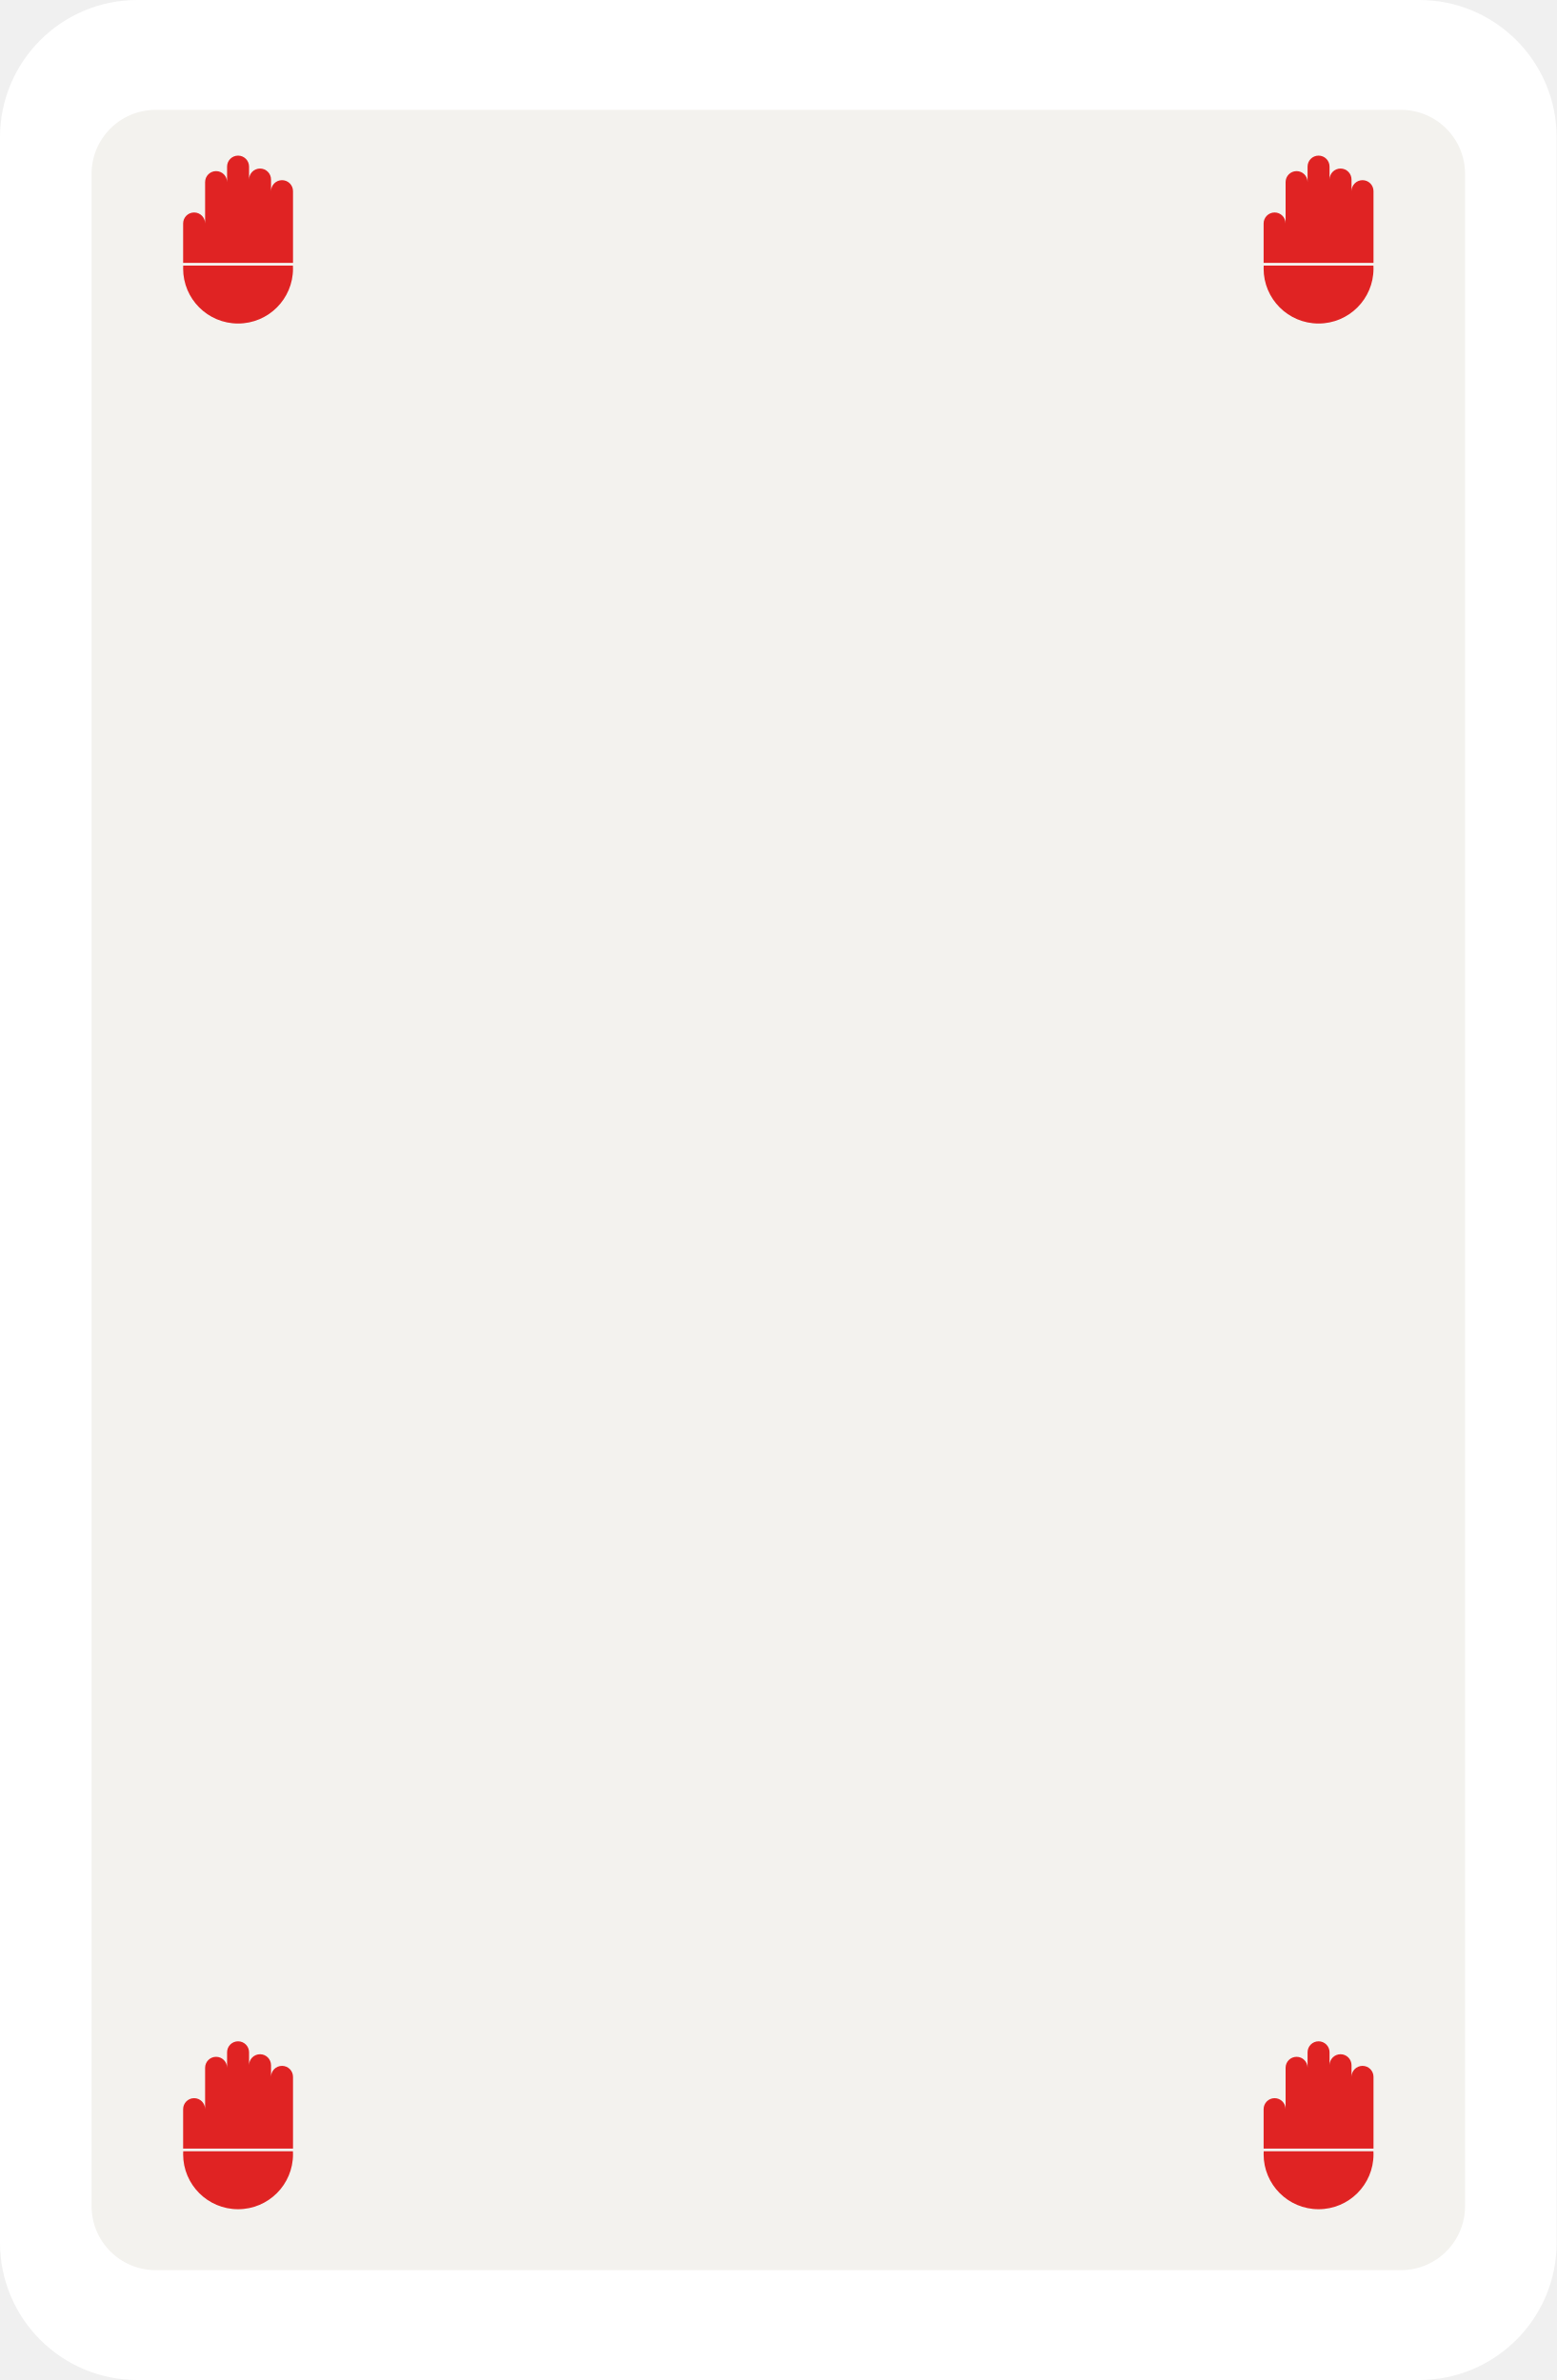
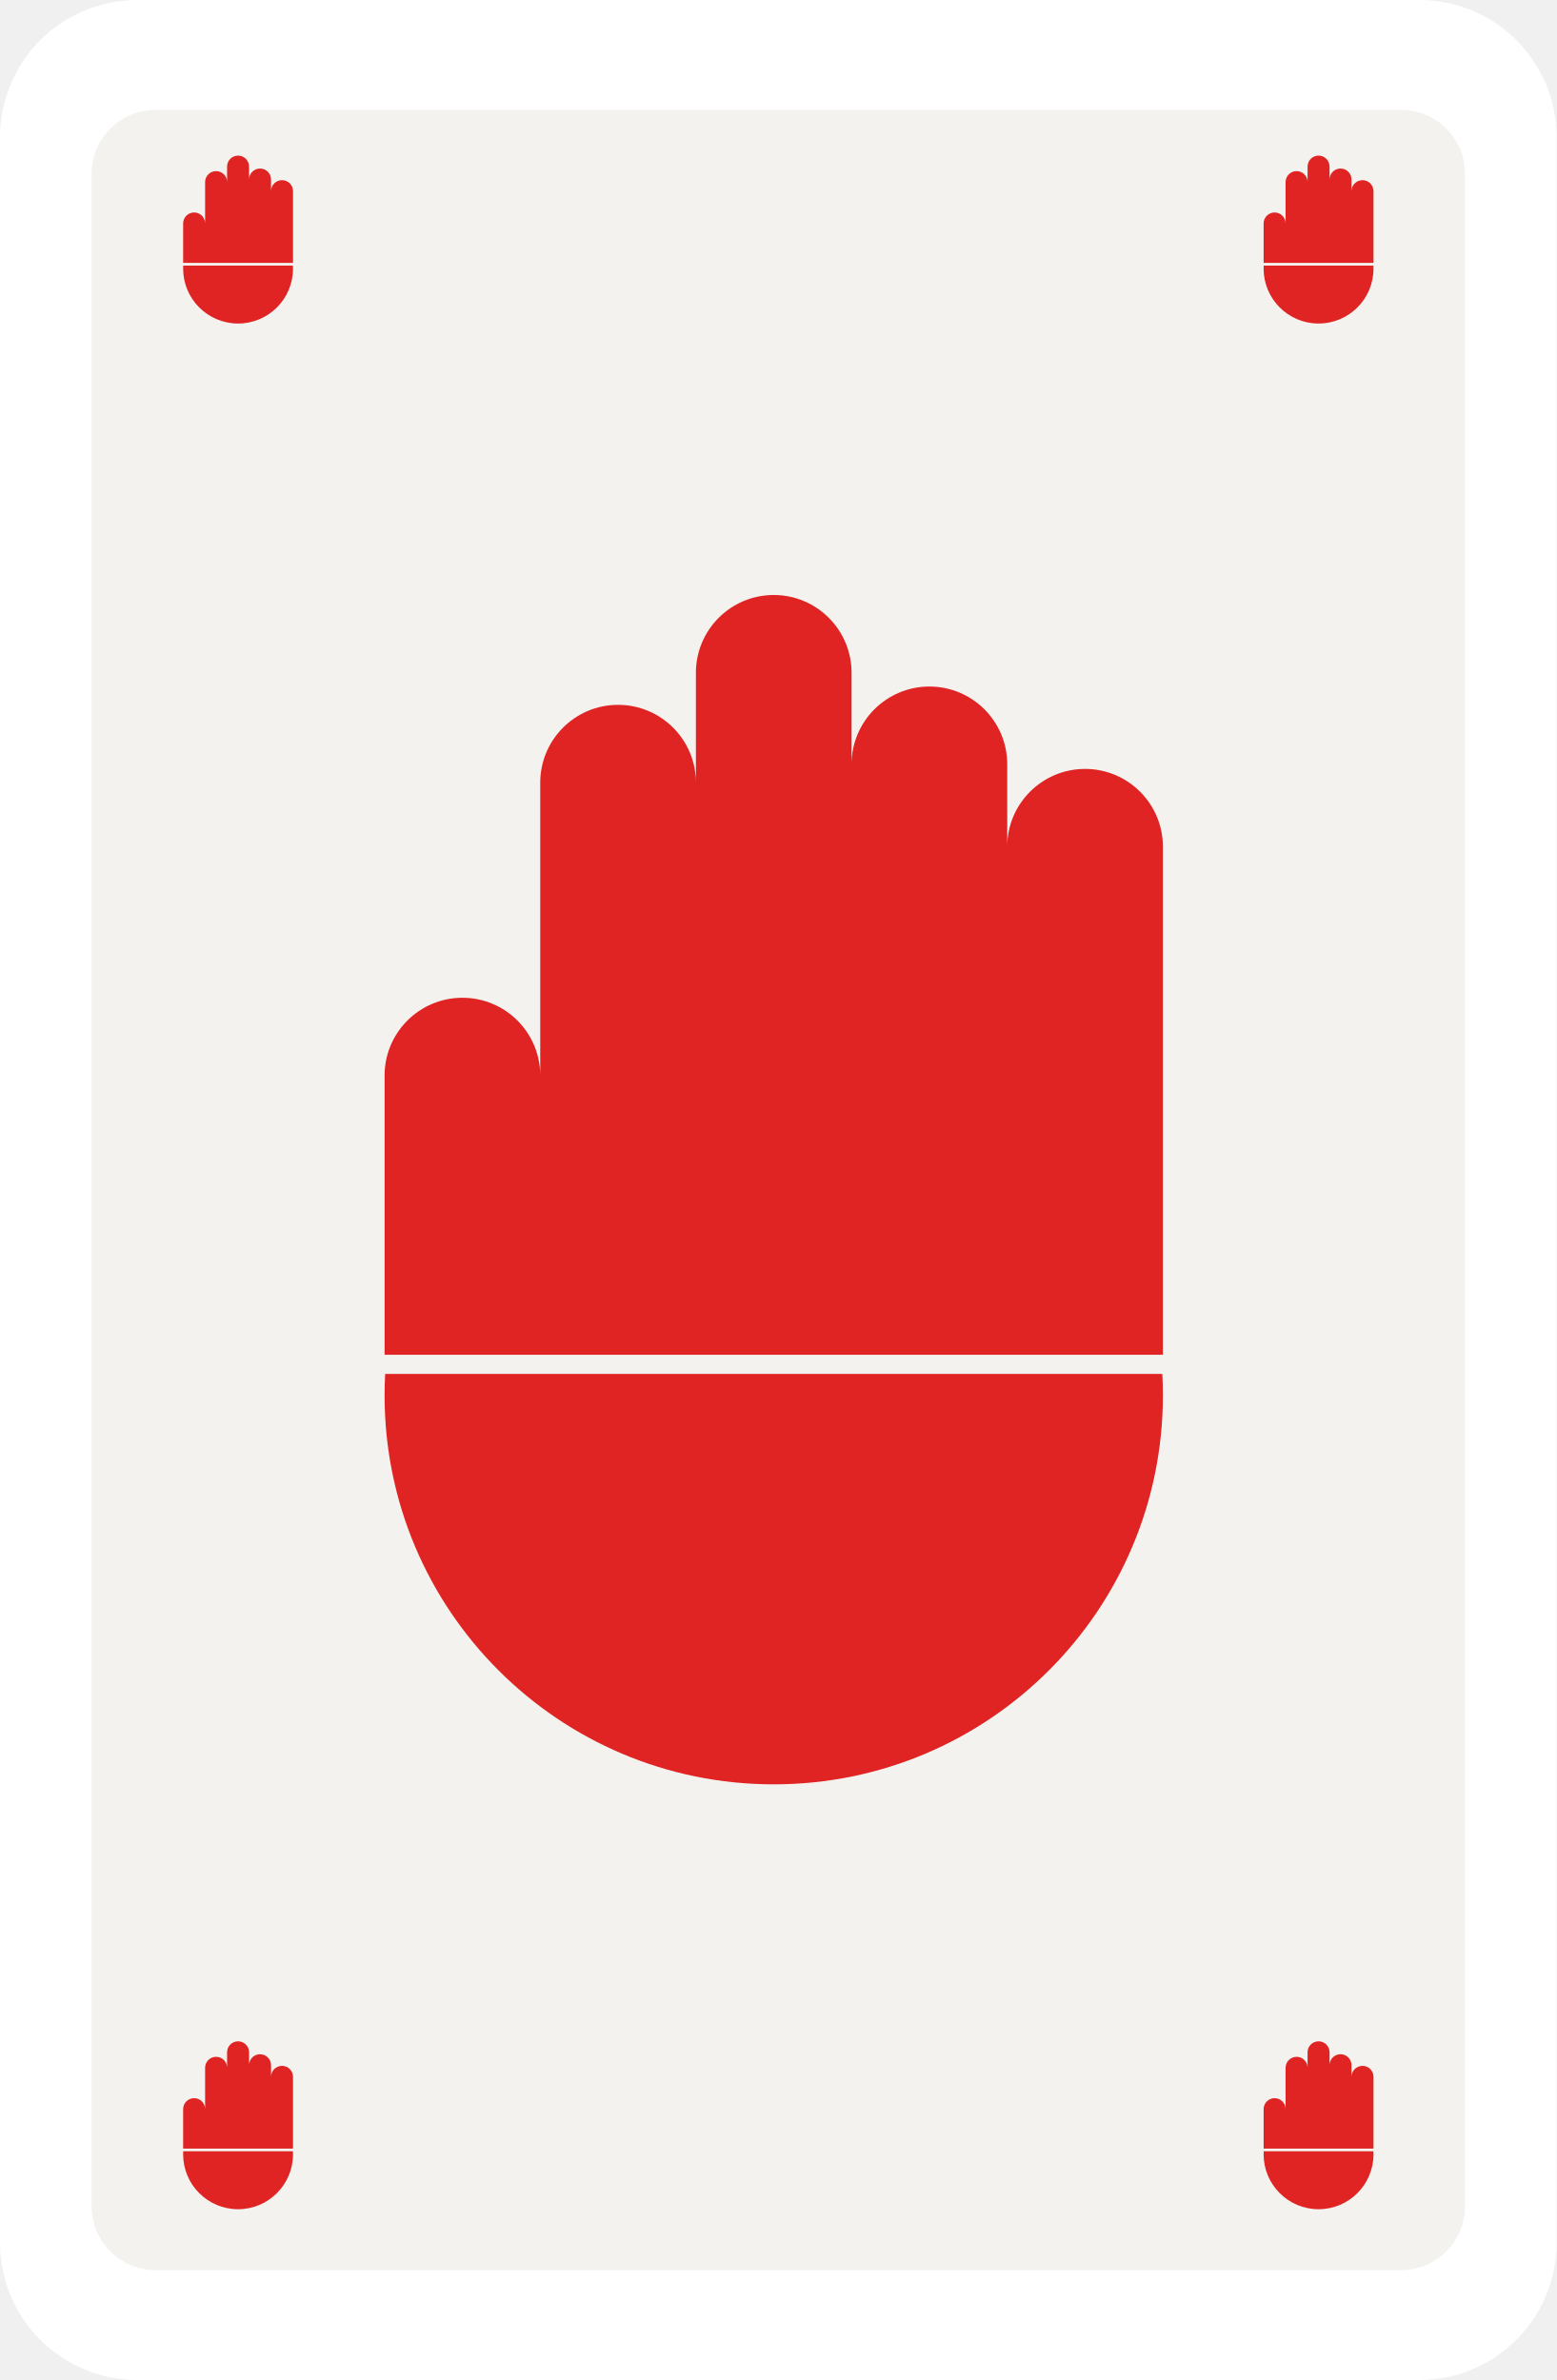
<svg xmlns="http://www.w3.org/2000/svg" width="170" height="260" viewBox="0 0 170 260" fill="none">
  <rect width="170" height="260" rx="15" fill="white" />
  <rect x="10" y="12" width="150" height="236" rx="7" fill="#F3F2EE" />
  <path fill-rule="evenodd" clip-rule="evenodd" d="M26 17C25.337 17 24.8 17.537 24.8 18.2V19.894C24.8 19.231 24.263 18.694 23.6 18.694C22.937 18.694 22.4 19.231 22.4 19.894V24.412C22.4 23.749 21.863 23.212 21.2 23.212C20.537 23.212 20 23.749 20 24.412V28.718H22.4H24.8H27.2H29.6L32 28.718V20.882C32 20.22 31.463 19.682 30.8 19.682C30.137 19.682 29.6 20.22 29.6 20.882V19.612C29.6 18.949 29.063 18.412 28.4 18.412C27.738 18.412 27.201 18.948 27.2 19.611V18.2C27.2 17.537 26.663 17 26 17Z" fill="#E02323" />
  <path fill-rule="evenodd" clip-rule="evenodd" d="M20.009 29.013L31.991 29.013C31.997 29.122 32 29.232 32 29.343C32 32.656 29.314 35.343 26 35.343C22.686 35.343 20 32.656 20 29.343C20 29.232 20.003 29.122 20.009 29.013Z" fill="#E02323" />
  <path fill-rule="evenodd" clip-rule="evenodd" d="M144 17C143.337 17 142.8 17.537 142.8 18.2V19.894C142.8 19.231 142.263 18.694 141.6 18.694C140.937 18.694 140.4 19.231 140.4 19.894V24.412C140.4 23.749 139.863 23.212 139.2 23.212C138.537 23.212 138 23.749 138 24.412V28.718H140.4H142.8H145.2H147.6L150 28.718V20.882C150 20.22 149.463 19.682 148.8 19.682C148.137 19.682 147.6 20.22 147.6 20.882V19.612C147.6 18.949 147.063 18.412 146.4 18.412C145.738 18.412 145.201 18.948 145.2 19.611V18.2C145.2 17.537 144.663 17 144 17Z" fill="#E02323" />
  <path fill-rule="evenodd" clip-rule="evenodd" d="M138.009 29.013L149.991 29.013C149.997 29.122 150 29.232 150 29.343C150 32.656 147.314 35.343 144 35.343C140.686 35.343 138 32.656 138 29.343C138 29.232 138.003 29.122 138.009 29.013Z" fill="#E02323" />
  <path fill-rule="evenodd" clip-rule="evenodd" d="M26 223C25.337 223 24.8 223.537 24.8 224.2V225.894C24.8 225.231 24.263 224.694 23.6 224.694C22.937 224.694 22.4 225.231 22.4 225.894V230.412C22.4 229.749 21.863 229.212 21.2 229.212C20.537 229.212 20 229.749 20 230.412V234.718H22.4H24.8H27.2H29.6L32 234.718V226.882C32 226.22 31.463 225.682 30.8 225.682C30.137 225.682 29.6 226.22 29.6 226.882V225.612C29.6 224.949 29.063 224.412 28.4 224.412C27.738 224.412 27.201 224.948 27.2 225.611V224.2C27.2 223.537 26.663 223 26 223Z" fill="#E02323" />
  <path fill-rule="evenodd" clip-rule="evenodd" d="M20.009 235.013L31.991 235.013C31.997 235.122 32 235.232 32 235.343C32 238.656 29.314 241.343 26 241.343C22.686 241.343 20 238.656 20 235.343C20 235.232 20.003 235.122 20.009 235.013Z" fill="#E02323" />
  <path fill-rule="evenodd" clip-rule="evenodd" d="M144 223C143.337 223 142.8 223.537 142.8 224.2V225.894C142.8 225.231 142.263 224.694 141.6 224.694C140.937 224.694 140.4 225.231 140.4 225.894V230.412C140.4 229.749 139.863 229.212 139.2 229.212C138.537 229.212 138 229.749 138 230.412V234.718H140.4H142.8H145.2H147.6L150 234.718V226.882C150 226.22 149.463 225.682 148.8 225.682C148.137 225.682 147.6 226.22 147.6 226.882V225.612C147.6 224.949 147.063 224.412 146.4 224.412C145.738 224.412 145.201 224.948 145.2 225.611V224.2C145.2 223.537 144.663 223 144 223Z" fill="#E02323" />
  <path fill-rule="evenodd" clip-rule="evenodd" d="M138.009 235.013L149.991 235.013C149.997 235.122 150 235.232 150 235.343C150 238.656 147.314 241.343 144 241.343C140.686 241.343 138 238.656 138 235.343C138 235.232 138.003 235.122 138.009 235.013Z" fill="#E02323" />
+   <path fill-rule="evenodd" clip-rule="evenodd" d="M84.5 65C79.806 65 76 68.806 76 73.5V85.5C76 80.806 72.194 77 67.5 77C62.806 77 59 80.806 59 85.5V117.5C59 112.806 55.194 109 50.5 109C45.806 109 42 112.806 42 117.5V148H59H76H93H110H127V92.5C127 87.806 123.194 84 118.5 84C113.806 84 110 87.806 110 92.5V83.5C110 78.806 106.194 75 101.5 75C96.806 75 93 78.806 93 83.5V73.5C93 68.806 89.194 65 84.5 65Z" fill="#E02323" />
+   <path fill-rule="evenodd" clip-rule="evenodd" d="M42.063 150.092L126.937 150.092C126.979 150.866 127 151.644 127 152.428C127 175.9 107.972 194.928 84.5 194.928C61.028 194.928 42 175.9 42 152.428C42 151.644 42.021 150.866 42.063 150.092Z" fill="#E02323" />
</svg>
